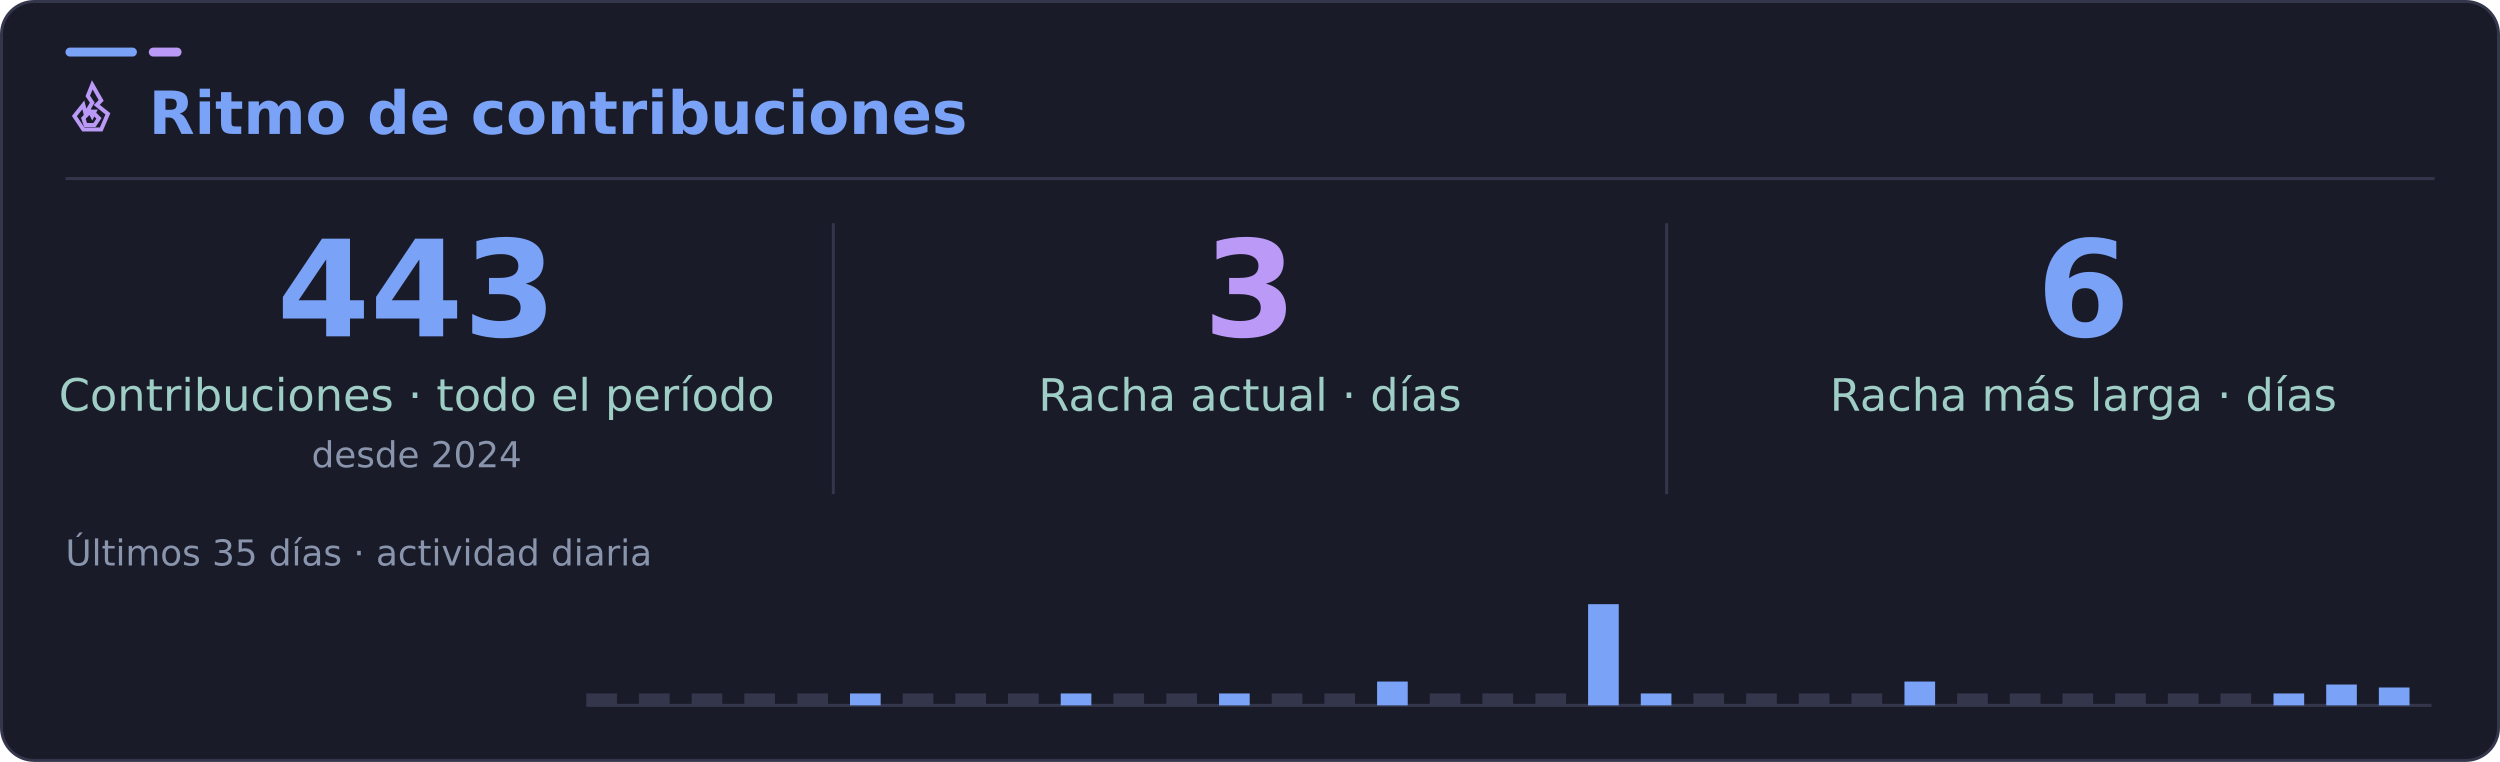
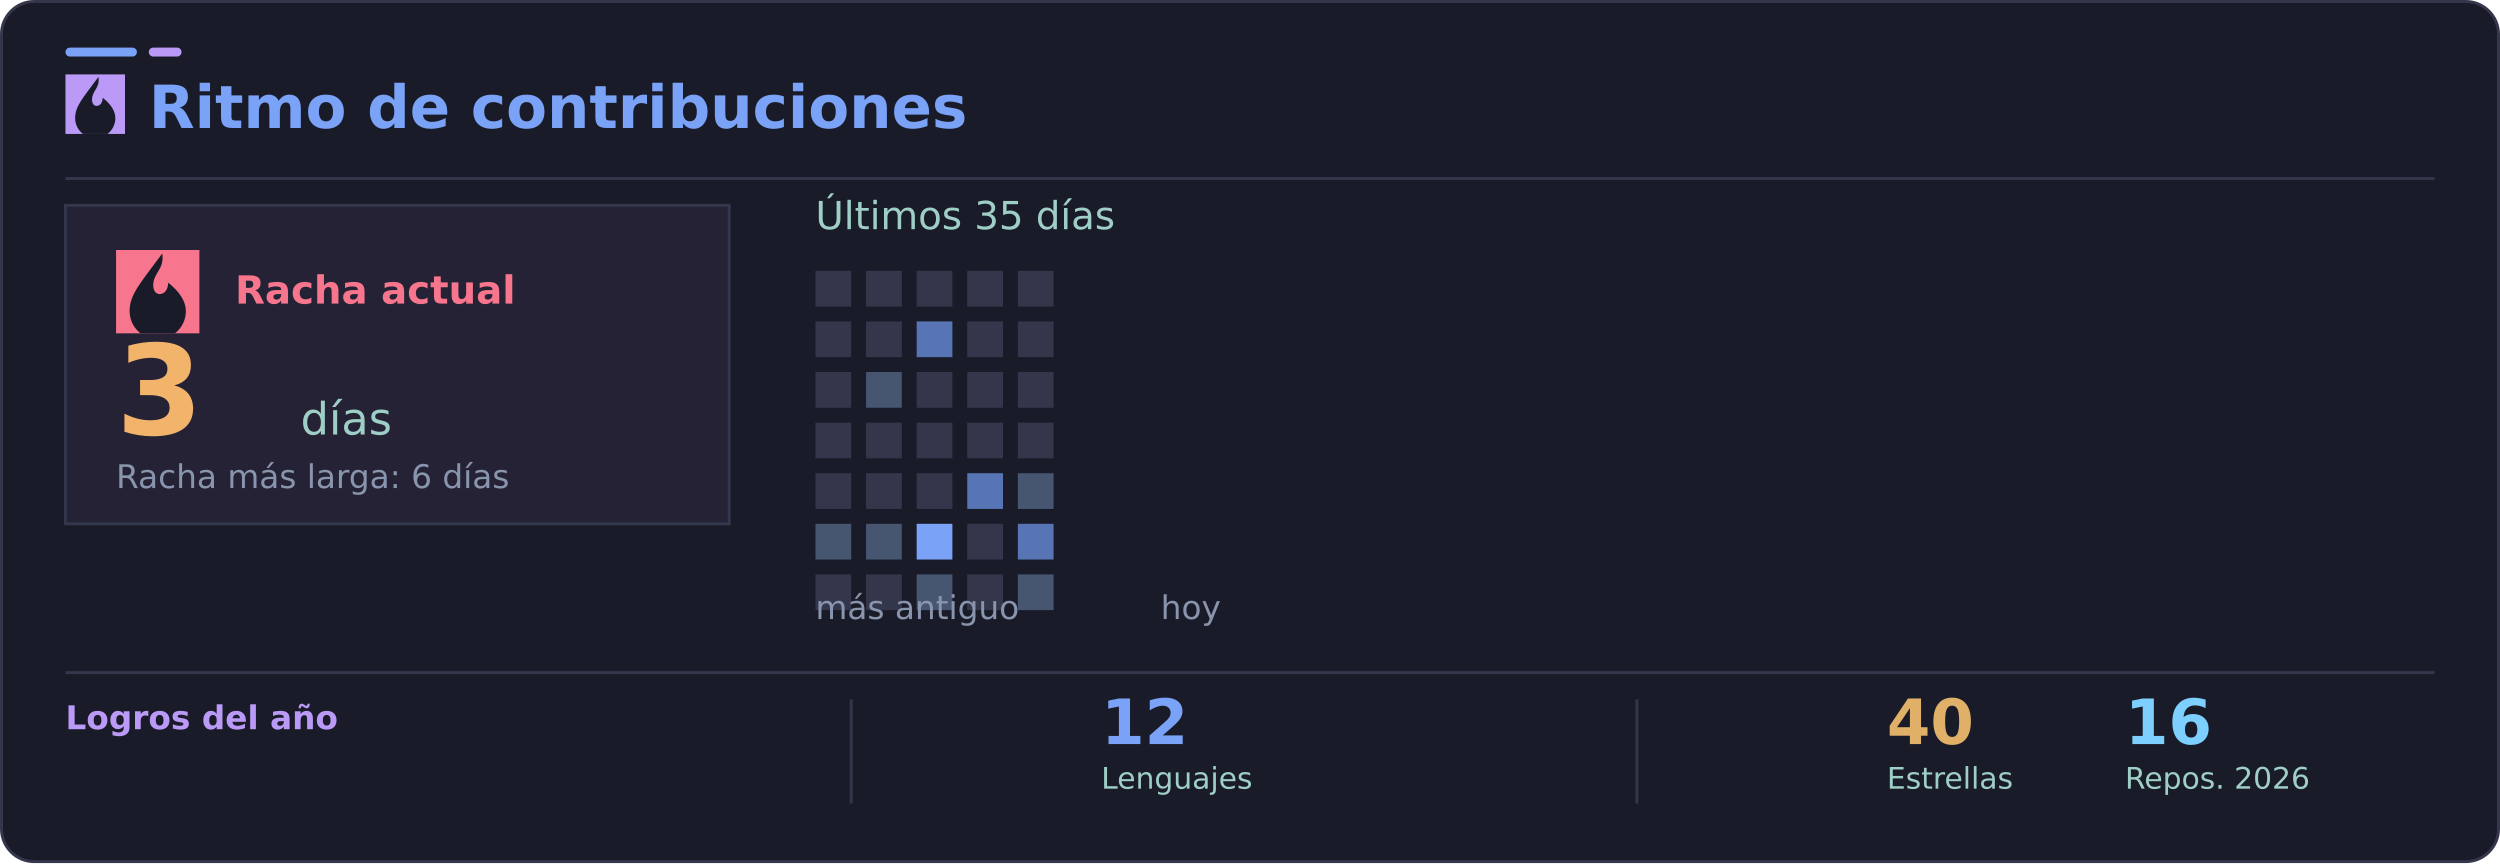
- <svg xmlns="http://www.w3.org/2000/svg" width="840" height="256" viewBox="0 0 840 256" role="img" aria-labelledby="title desc">
-   <rect x="0.5" y="0.5" width="839" height="255" rx="11" fill="#1a1b28" stroke="#34364c" />
+ <svg xmlns="http://www.w3.org/2000/svg" width="840" height="290" viewBox="0 0 840 290" role="img" aria-labelledby="title desc">
+   <rect x="0.5" y="0.5" width="839" height="289" rx="11" fill="#1a1b28" stroke="#34364c" />
  <rect x="22" y="16" width="24" height="3" rx="1.5" fill="#7aa2f7" />
  <rect x="50" y="16" width="11" height="3" rx="1.5" fill="#bb9af7" />
  <path d="M22 60H818" stroke="#34364c" />
  <g font-family="DejaVu Sans, Segoe UI, Arial, sans-serif">
-     <svg x="22" y="27" width="18" height="18" viewBox="0 0 24 24" fill="none" stroke="#bb9af7" stroke-width="1.8" stroke-linecap="square" stroke-linejoin="miter" aria-hidden="true">
-       <path d="m12 2 4 7-2 2 5 4-3 7H8l-4-6 4-5 1 4 3-5-2-3 2-5Z" />
-       <path d="m12 14 3 3-2 3H9l-1-3 3-3 1 2 1-2Z" />
+     <svg x="22" y="25" width="20" height="20" viewBox="0 0 24 24" aria-hidden="true">
+       <rect width="24" height="24" fill="#bb9af7" />
+       <g fill="#1a1b28">
+         <path d="M13.3 1c.7 4.6-2.6 5.5-2.6 9.2 0 1.5.8 2.5 1.8 2.5 1.6 0 2.5-1.5 2.5-3.3 3.3 2.6 5.1 5.4 5.1 8.2a8.1 8.1 0 0 1-16.2 0c0-4.8 3-7.9 9.4-16.6Z" />
+         <path d="M12.2 14c.4 2-1.8 2.7-1.8 4.4 0 1 .7 1.8 1.6 1.8 1.3 0 2.1-.9 2.1-2.2 0-1.2-.7-2.4-1.9-4Z" fill="#1a1b28" />
+       </g>
    </svg>
-     <text x="50" y="45" fill="#7aa2f7" font-size="20" font-weight="700">Ritmo de contribuciones</text>
-     <path d="M280 75V166M560 75V166" stroke="#34364c" />
-     <text x="140" y="113" text-anchor="middle" fill="#7aa2f7" font-size="45" font-weight="700">443</text>
-     <text x="140" y="138" text-anchor="middle" fill="#9ecec5" font-size="15">Contribuciones · todo el período</text>
-     <text x="140" y="157" text-anchor="middle" fill="#8994ad" font-size="12">desde 2024</text>
-     <text x="420" y="113" text-anchor="middle" fill="#bb9af7" font-size="45" font-weight="700">3</text>
-     <text x="420" y="138" text-anchor="middle" fill="#9ecec5" font-size="15">Racha actual · días</text>
-     <text x="700" y="113" text-anchor="middle" fill="#7aa2f7" font-size="45" font-weight="700">6</text>
-     <text x="700" y="138" text-anchor="middle" fill="#9ecec5" font-size="15">Racha más larga · días</text>
-     <text x="22" y="190" fill="#8994ad" font-size="12">Últimos 35 días · actividad diaria</text>
-     <path d="M197 237H817" stroke="#34364c" />
-     <rect x="197.0" y="233" width="10.3" height="4" fill="#34364c" />
-     <rect x="214.7" y="233" width="10.3" height="4" fill="#34364c" />
-     <rect x="232.4" y="233" width="10.3" height="4" fill="#34364c" />
-     <rect x="250.1" y="233" width="10.3" height="4" fill="#34364c" />
-     <rect x="267.9" y="233" width="10.3" height="4" fill="#34364c" />
-     <rect x="285.6" y="233" width="10.3" height="4" fill="#7aa2f7" />
-     <rect x="303.3" y="233" width="10.3" height="4" fill="#34364c" />
-     <rect x="321.0" y="233" width="10.3" height="4" fill="#34364c" />
-     <rect x="338.7" y="233" width="10.3" height="4" fill="#34364c" />
-     <rect x="356.4" y="233" width="10.3" height="4" fill="#7aa2f7" />
-     <rect x="374.1" y="233" width="10.3" height="4" fill="#34364c" />
-     <rect x="391.9" y="233" width="10.3" height="4" fill="#34364c" />
-     <rect x="409.6" y="233" width="10.3" height="4" fill="#7aa2f7" />
-     <rect x="427.3" y="233" width="10.3" height="4" fill="#34364c" />
-     <rect x="445.0" y="233" width="10.3" height="4" fill="#34364c" />
-     <rect x="462.7" y="229" width="10.3" height="8" fill="#7aa2f7" />
-     <rect x="480.4" y="233" width="10.3" height="4" fill="#34364c" />
-     <rect x="498.1" y="233" width="10.3" height="4" fill="#34364c" />
-     <rect x="515.9" y="233" width="10.3" height="4" fill="#34364c" />
-     <rect x="533.6" y="203" width="10.3" height="34" fill="#7aa2f7" />
-     <rect x="551.3" y="233" width="10.3" height="4" fill="#7aa2f7" />
-     <rect x="569.0" y="233" width="10.3" height="4" fill="#34364c" />
-     <rect x="586.7" y="233" width="10.3" height="4" fill="#34364c" />
-     <rect x="604.4" y="233" width="10.3" height="4" fill="#34364c" />
-     <rect x="622.1" y="233" width="10.3" height="4" fill="#34364c" />
-     <rect x="639.9" y="229" width="10.3" height="8" fill="#7aa2f7" />
-     <rect x="657.6" y="233" width="10.3" height="4" fill="#34364c" />
-     <rect x="675.3" y="233" width="10.3" height="4" fill="#34364c" />
-     <rect x="693.0" y="233" width="10.3" height="4" fill="#34364c" />
-     <rect x="710.7" y="233" width="10.3" height="4" fill="#34364c" />
-     <rect x="728.4" y="233" width="10.3" height="4" fill="#34364c" />
-     <rect x="746.1" y="233" width="10.3" height="4" fill="#34364c" />
-     <rect x="763.9" y="233" width="10.3" height="4" fill="#7aa2f7" />
-     <rect x="781.6" y="230" width="10.3" height="7" fill="#7aa2f7" />
-     <rect x="799.3" y="231" width="10.3" height="6" fill="#7aa2f7" />
+     <text x="50" y="43" fill="#7aa2f7" font-size="20" font-weight="700">Ritmo de contribuciones</text>
+     <rect x="22" y="69" width="223" height="107" fill="#242234" stroke="#34364c" />
+     <svg x="39" y="84" width="28" height="28" viewBox="0 0 24 24" aria-hidden="true">
+       <rect width="24" height="24" fill="#f7768e" />
+       <g fill="#1a1b28">
+         <path d="M13.3 1c.7 4.6-2.6 5.5-2.6 9.2 0 1.5.8 2.5 1.8 2.5 1.6 0 2.5-1.5 2.5-3.3 3.3 2.6 5.1 5.4 5.1 8.2a8.1 8.1 0 0 1-16.2 0c0-4.8 3-7.9 9.4-16.6Z" />
+         <path d="M12.2 14c.4 2-1.8 2.7-1.8 4.4 0 1 .7 1.8 1.6 1.8 1.3 0 2.1-.9 2.1-2.2 0-1.2-.7-2.4-1.9-4Z" fill="#1a1b28" />
+       </g>
+     </svg>
+     <text x="79" y="102" fill="#f7768e" font-size="13" font-weight="700">Racha actual</text>
+     <text x="39" y="146" fill="#f2b36b" font-size="42" font-weight="800">3</text>
+     <text x="101" y="146" fill="#9ecec5" font-size="15">días</text>
+     <text x="39" y="164" fill="#8994ad" font-size="11">Racha más larga: 6 días</text>
+     <text x="274" y="77" fill="#9ecec5" font-size="13">Últimos 35 días</text>
+     <rect x="274" y="91" width="12" height="12" fill="#34364c" />
+     <rect x="274" y="108" width="12" height="12" fill="#34364c" />
+     <rect x="274" y="125" width="12" height="12" fill="#34364c" />
+     <rect x="274" y="142" width="12" height="12" fill="#34364c" />
+     <rect x="274" y="159" width="12" height="12" fill="#34364c" />
+     <rect x="274" y="176" width="12" height="12" fill="#465570" />
+     <rect x="274" y="193" width="12" height="12" fill="#34364c" />
+     <rect x="291" y="91" width="12" height="12" fill="#34364c" />
+     <rect x="291" y="108" width="12" height="12" fill="#34364c" />
+     <rect x="291" y="125" width="12" height="12" fill="#465570" />
+     <rect x="291" y="142" width="12" height="12" fill="#34364c" />
+     <rect x="291" y="159" width="12" height="12" fill="#34364c" />
+     <rect x="291" y="176" width="12" height="12" fill="#465570" />
+     <rect x="291" y="193" width="12" height="12" fill="#34364c" />
+     <rect x="308" y="91" width="12" height="12" fill="#34364c" />
+     <rect x="308" y="108" width="12" height="12" fill="#5775b4" />
+     <rect x="308" y="125" width="12" height="12" fill="#34364c" />
+     <rect x="308" y="142" width="12" height="12" fill="#34364c" />
+     <rect x="308" y="159" width="12" height="12" fill="#34364c" />
+     <rect x="308" y="176" width="12" height="12" fill="#7aa2f7" />
+     <rect x="308" y="193" width="12" height="12" fill="#465570" />
+     <rect x="325" y="91" width="12" height="12" fill="#34364c" />
+     <rect x="325" y="108" width="12" height="12" fill="#34364c" />
+     <rect x="325" y="125" width="12" height="12" fill="#34364c" />
+     <rect x="325" y="142" width="12" height="12" fill="#34364c" />
+     <rect x="325" y="159" width="12" height="12" fill="#5775b4" />
+     <rect x="325" y="176" width="12" height="12" fill="#34364c" />
+     <rect x="325" y="193" width="12" height="12" fill="#34364c" />
+     <rect x="342" y="91" width="12" height="12" fill="#34364c" />
+     <rect x="342" y="108" width="12" height="12" fill="#34364c" />
+     <rect x="342" y="125" width="12" height="12" fill="#34364c" />
+     <rect x="342" y="142" width="12" height="12" fill="#34364c" />
+     <rect x="342" y="159" width="12" height="12" fill="#465570" />
+     <rect x="342" y="176" width="12" height="12" fill="#5775b4" />
+     <rect x="342" y="193" width="12" height="12" fill="#465570" />
+     <text x="274" y="208" fill="#8994ad" font-size="11">más antiguo</text>
+     <text x="390" y="208" fill="#8994ad" font-size="11">hoy</text>
+     <path d="M22 226H818" stroke="#34364c" />
+     <text x="22" y="245" fill="#bb9af7" font-size="11" font-weight="700">Logros del año</text>
+     <path d="M286 235V270M550 235V270" stroke="#34364c" />
+     <text x="370" y="250" fill="#7aa2f7" font-size="21" font-weight="700">12</text>
+     <text x="370" y="265" fill="#9ecec5" font-size="10">Lenguajes</text>
+     <text x="634" y="250" fill="#e0af68" font-size="21" font-weight="700">40</text>
+     <text x="634" y="265" fill="#9ecec5" font-size="10">Estrellas</text>
+     <text x="714" y="250" fill="#7dcfff" font-size="21" font-weight="700">16</text>
+     <text x="714" y="265" fill="#9ecec5" font-size="10">Repos. 2026</text>
  </g>
</svg>
